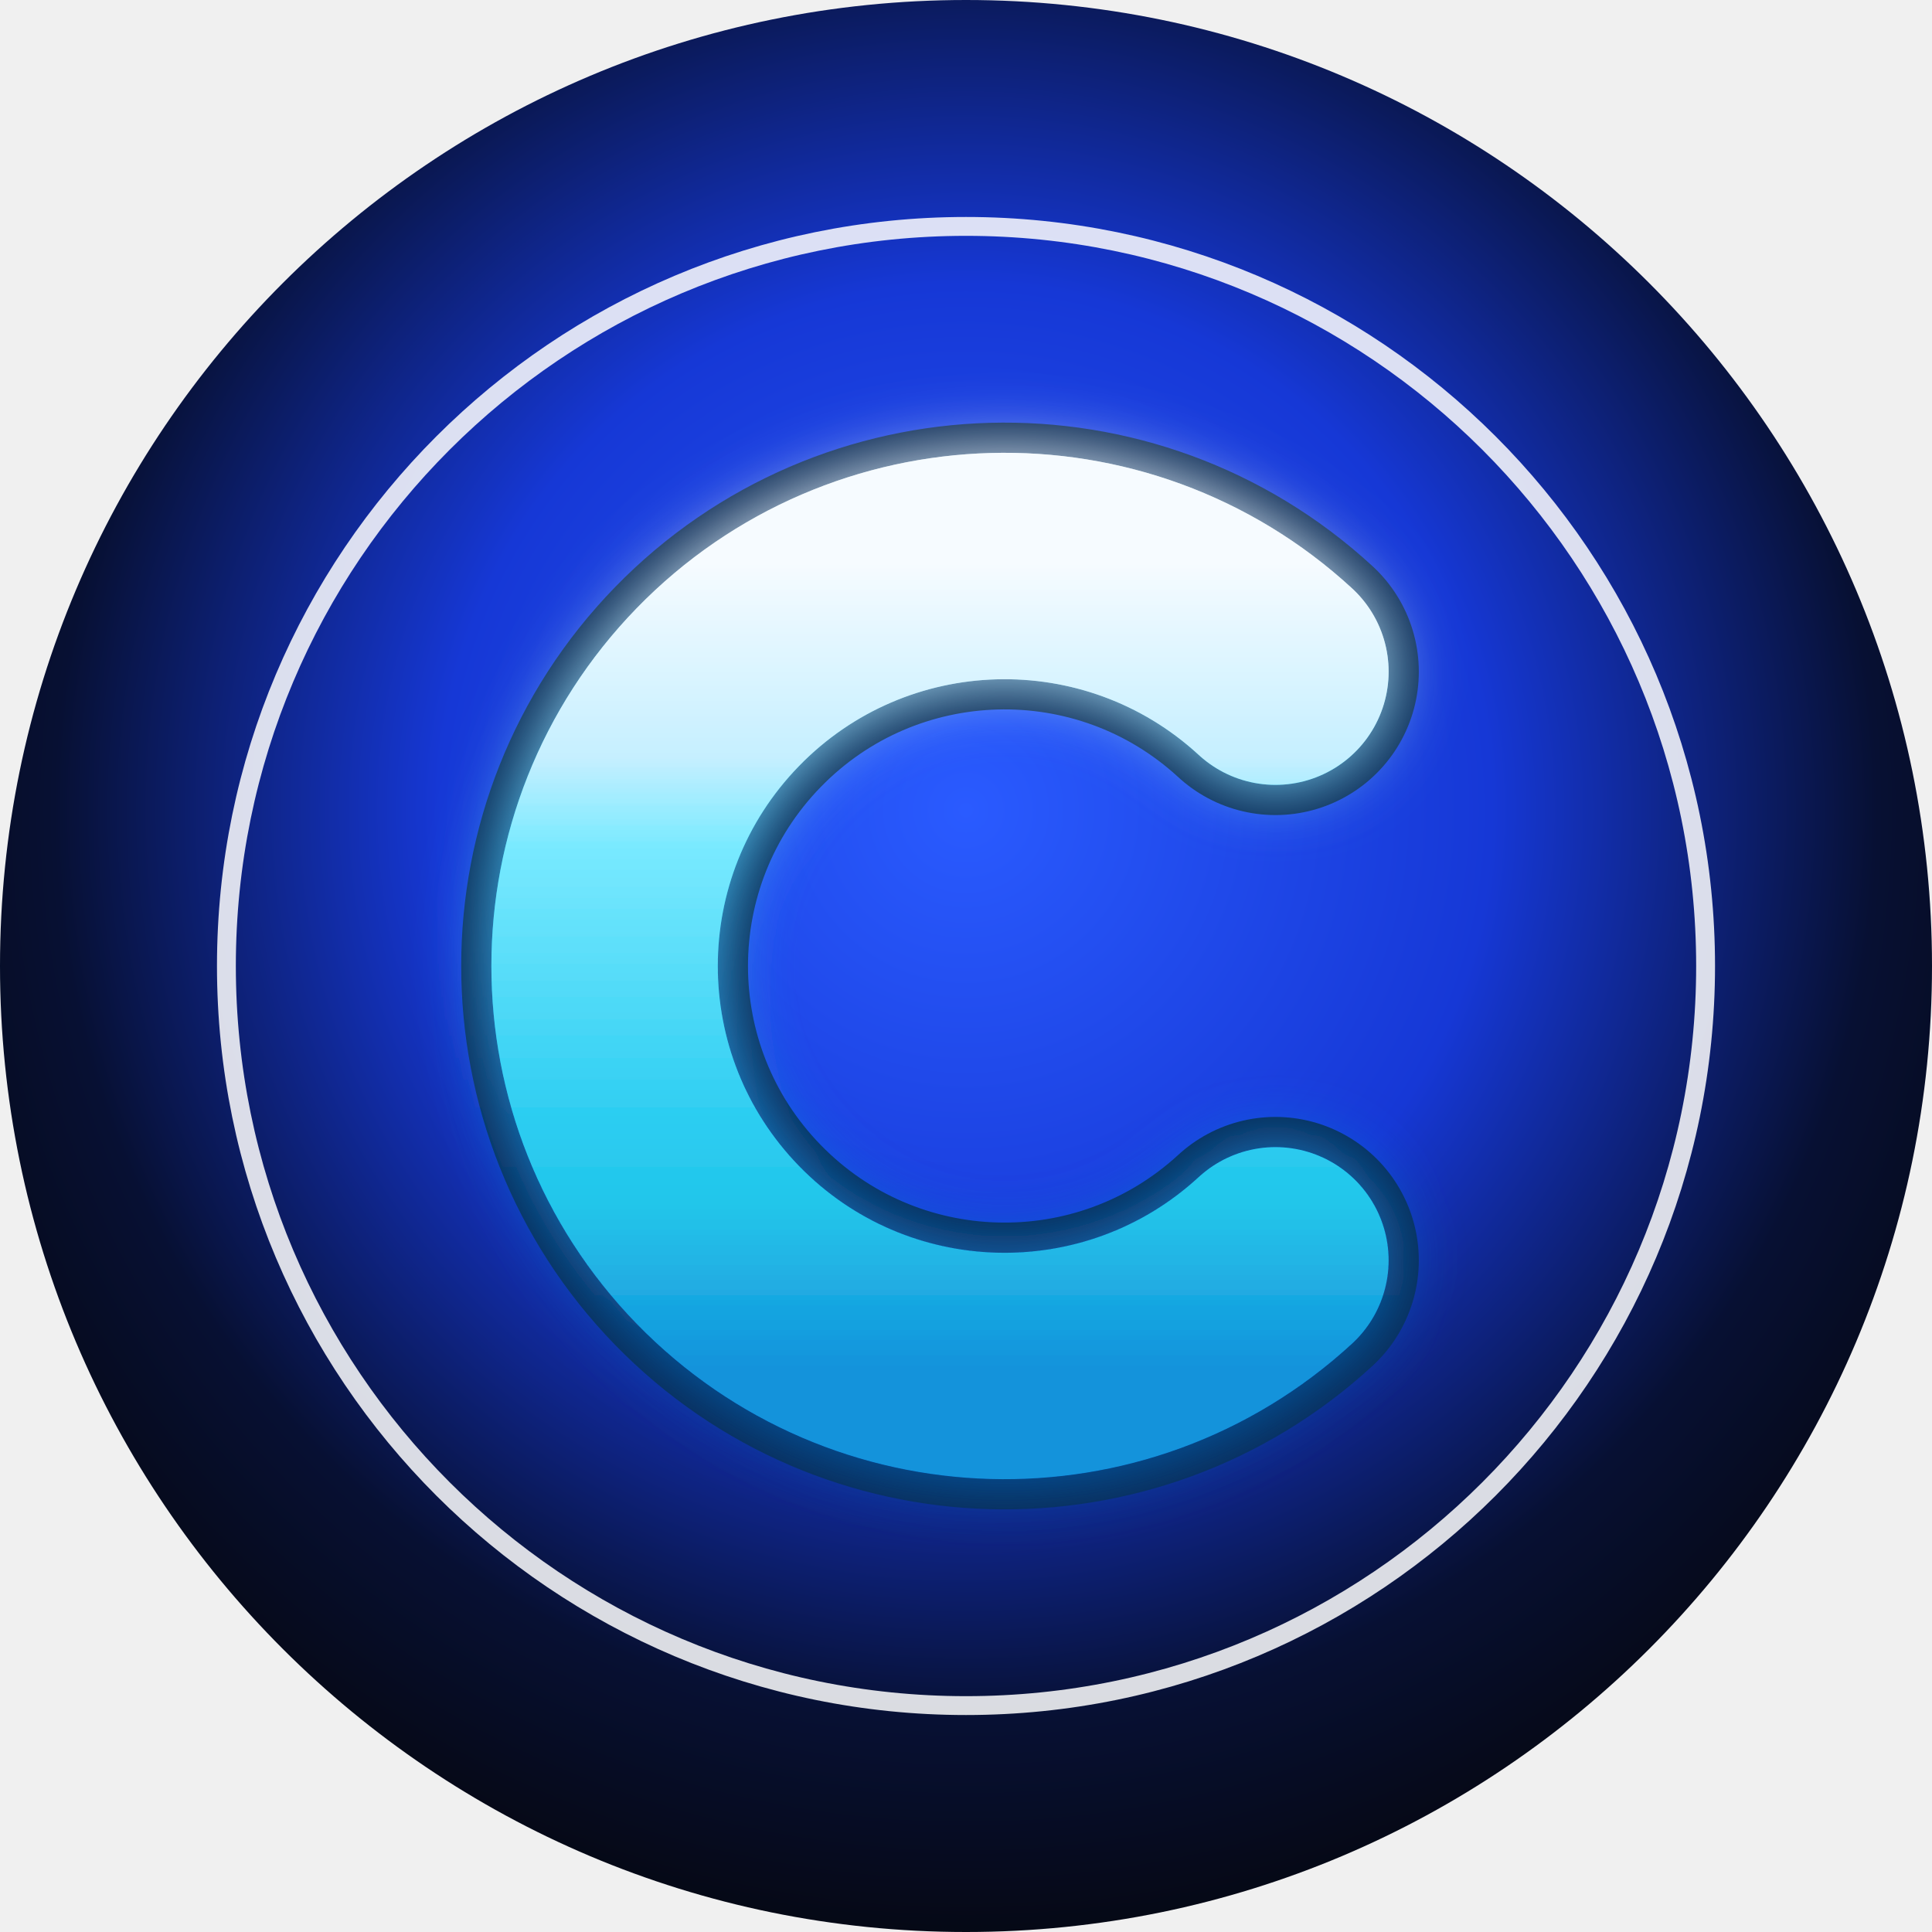
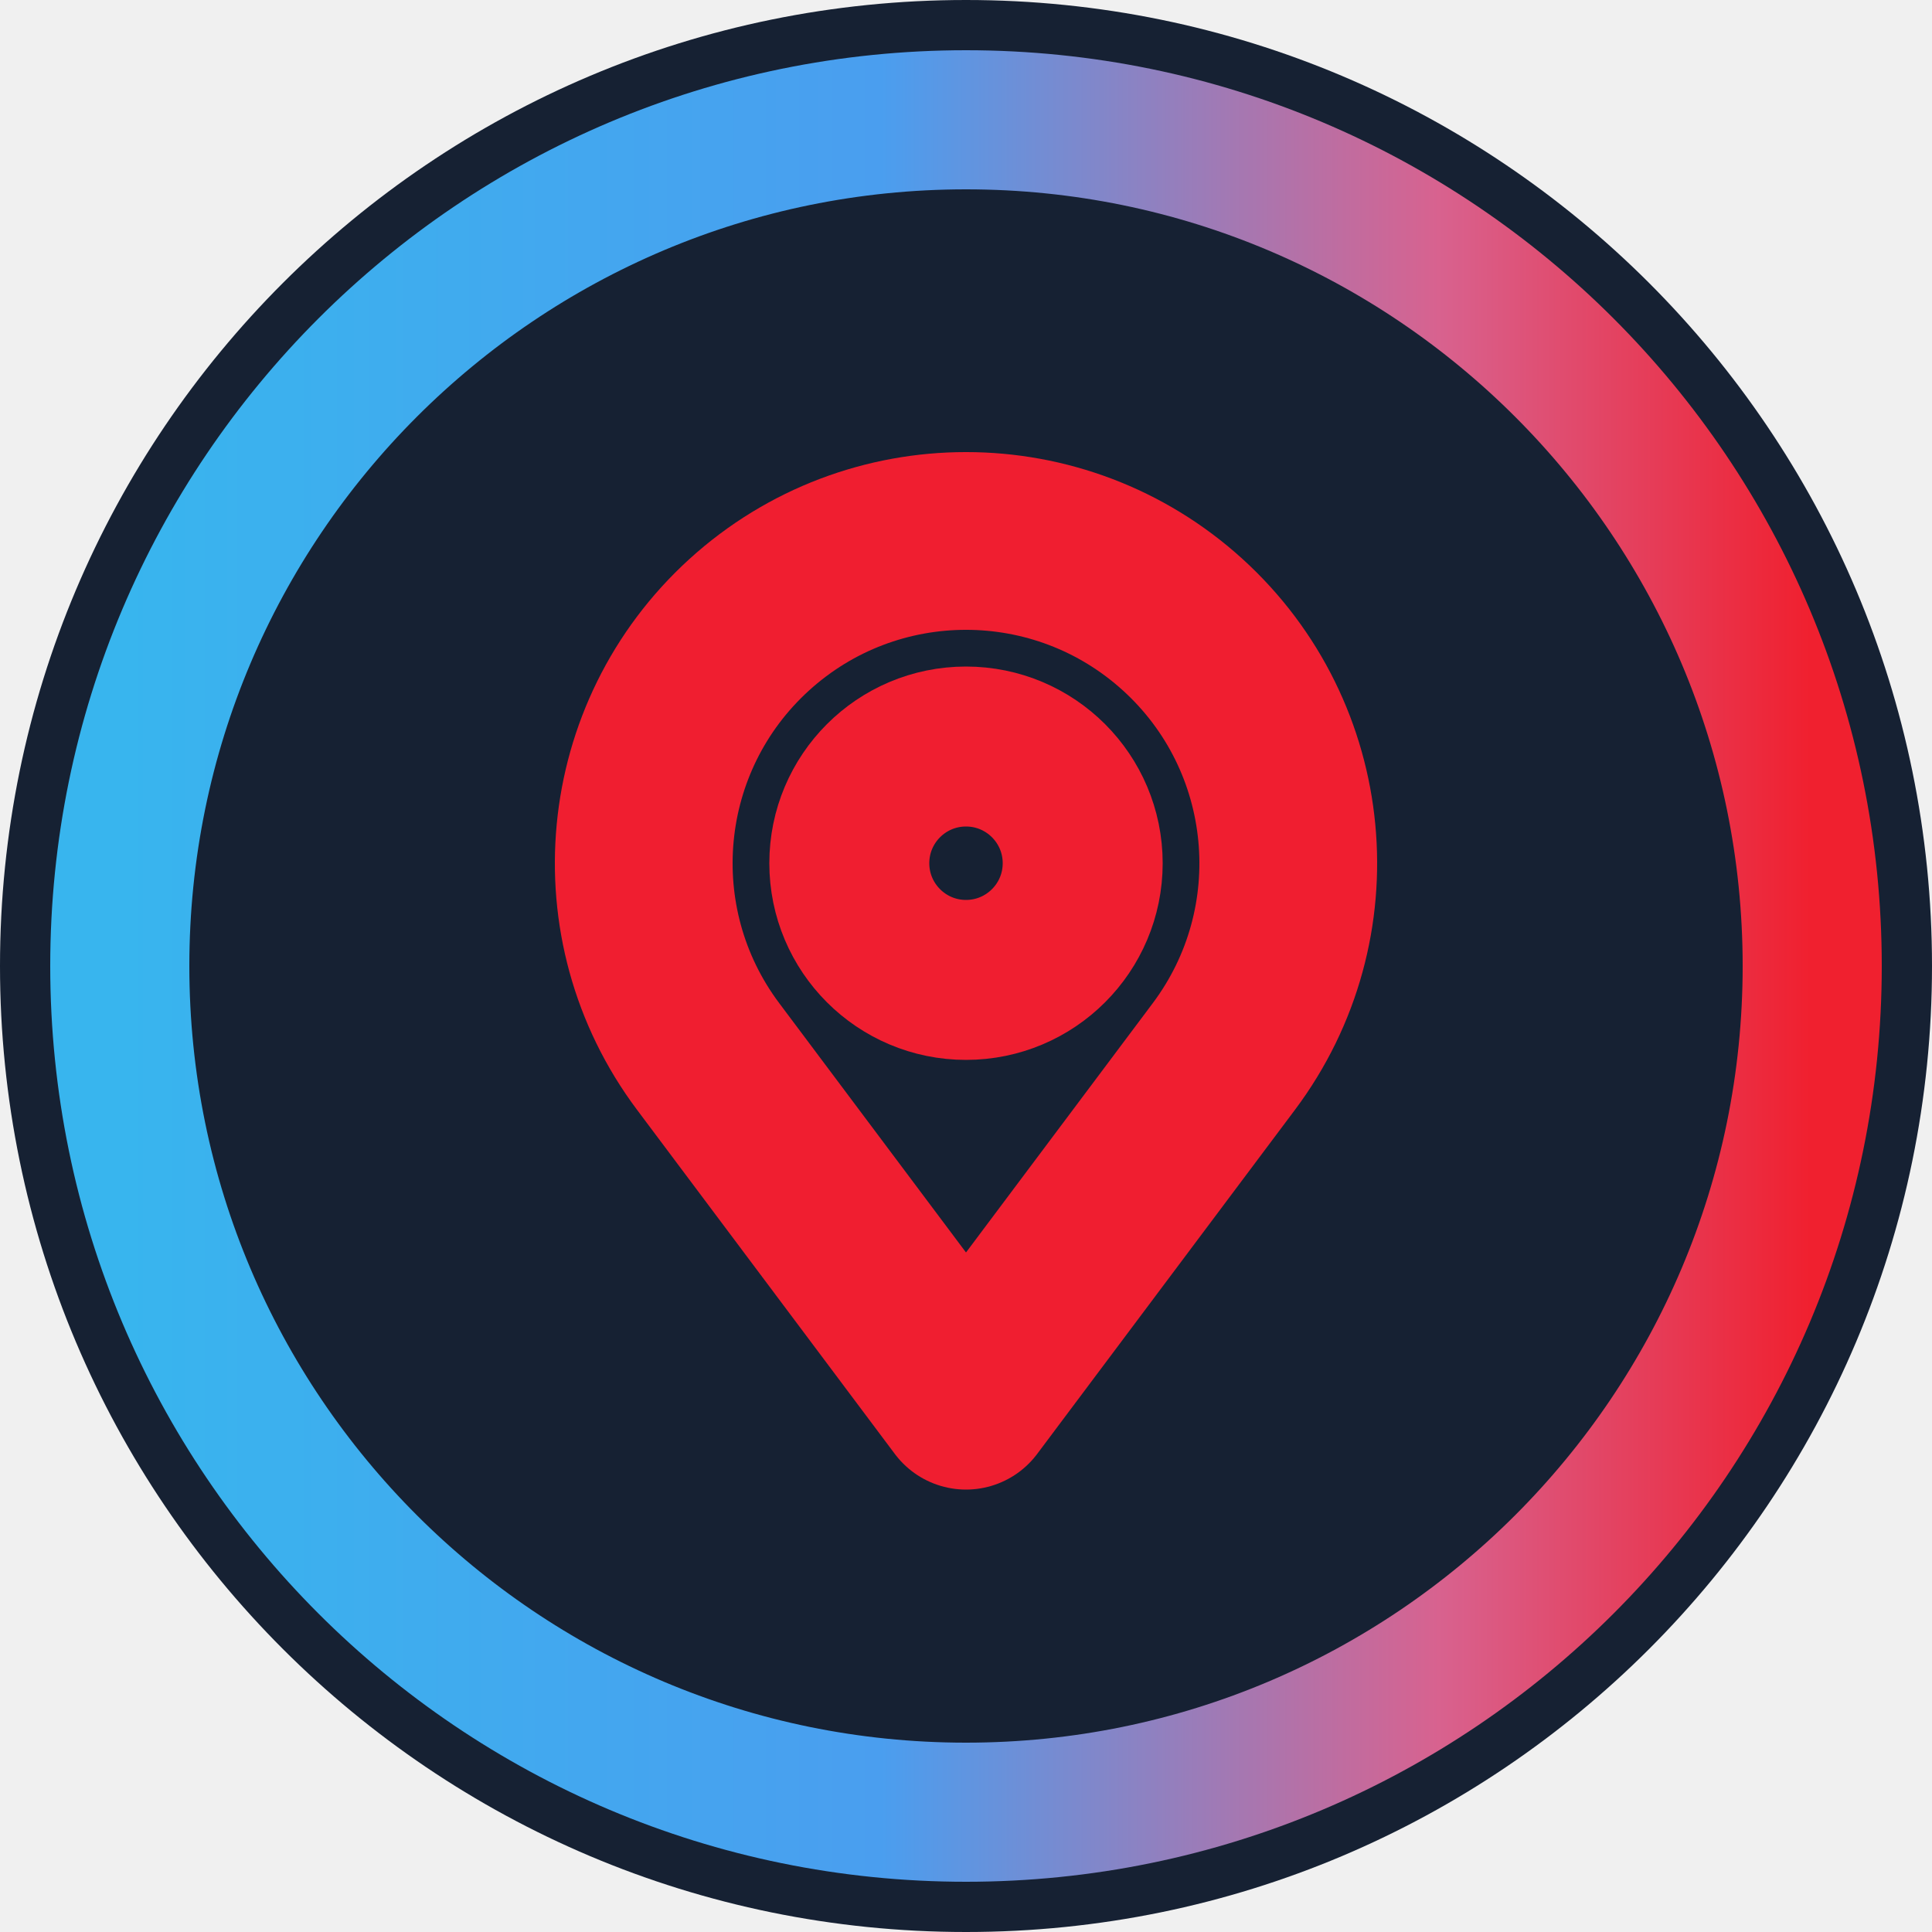
- <svg xmlns="http://www.w3.org/2000/svg" width="512" height="512" viewBox="0 0 512 512">
+ <svg xmlns="http://www.w3.org/2000/svg" viewBox="0 0 1000 1000" width="1000" height="1000">
  <defs>
-     <radialGradient id="bg" cx="50%" cy="42%" r="60%">
-       <stop offset="0%" stop-color="#2a5bff" />
-       <stop offset="45%" stop-color="#1638d6" />
-       <stop offset="78%" stop-color="#071033" />
-       <stop offset="100%" stop-color="#05070f" />
-     </radialGradient>
-     <linearGradient id="cGrad" x1="0%" y1="0%" x2="0%" y2="100%">
-       <stop offset="0%" stop-color="#eaf6ff" />
-       <stop offset="35%" stop-color="#4fd0ff" />
-       <stop offset="70%" stop-color="#1c8fe0" />
-       <stop offset="100%" stop-color="#0d5fb0" />
+     <linearGradient id="anillo" x1="0" y1="0" x2="1" y2="0">
+       <stop offset="0%" stop-color="#38B5EE" />
+       <stop offset="45%" stop-color="#4A9EEF" />
+       <stop offset="78%" stop-color="#D8628F" />
+       <stop offset="100%" stop-color="#F0202F" />
    </linearGradient>
-     <radialGradient id="pinGrad" cx="35%" cy="30%" r="70%">
-       <stop offset="0%" stop-color="#ff6b5b" />
-       <stop offset="60%" stop-color="#e0281a" />
-       <stop offset="100%" stop-color="#a6160c" />
-     </radialGradient>
-     <filter id="glow" x="-60%" y="-60%" width="220%" height="220%">
-       <feGaussianBlur stdDeviation="9" result="blur" />
-       <feMerge>
-         <feMergeNode in="blur" />
-         <feMergeNode in="SourceGraphic" />
-       </feMerge>
-     </filter>
  </defs>
-   <circle cx="256" cy="256" r="256" fill="url(#bg)" />
-   <circle cx="256" cy="256" r="196" fill="none" stroke="#ffffff" stroke-width="5" opacity="0.85" />
-   <path d="M 338 178 A 106 106 0 1 0 338 334" fill="none" stroke="#0a2a55" stroke-width="76" stroke-linecap="round" />
-   <path d="M 338 178 A 106 106 0 1 0 338 334" fill="none" stroke="url(#cGrad)" stroke-width="60" stroke-linecap="round" filter="url(#glow)" />
-   <path d="M 338 178 A 106 106 0 1 0 338 334" fill="none" stroke="#ffffff" stroke-width="60" stroke-linecap="round" opacity="0.55" style="mix-blend-mode:overlay" />
+   <circle cx="500" cy="500" r="500" fill="#162133" />
+   <circle cx="500" cy="500" r="438" fill="none" stroke="url(#anillo)" stroke-width="72" />
+   <g transform="translate(287.20 234.00)">
+     <path d="M79.31 312.81 L212.8 491.00 L346.29 312.81 A166.80 166.80 0 1 0 79.31 312.81 Z" fill="none" stroke="#F01E30" stroke-width="92" stroke-linejoin="round" />
+     <circle cx="212.8" cy="212.8" r="60.40" fill="none" stroke="#F01E30" stroke-width="82.8" />
+   </g>
</svg>
